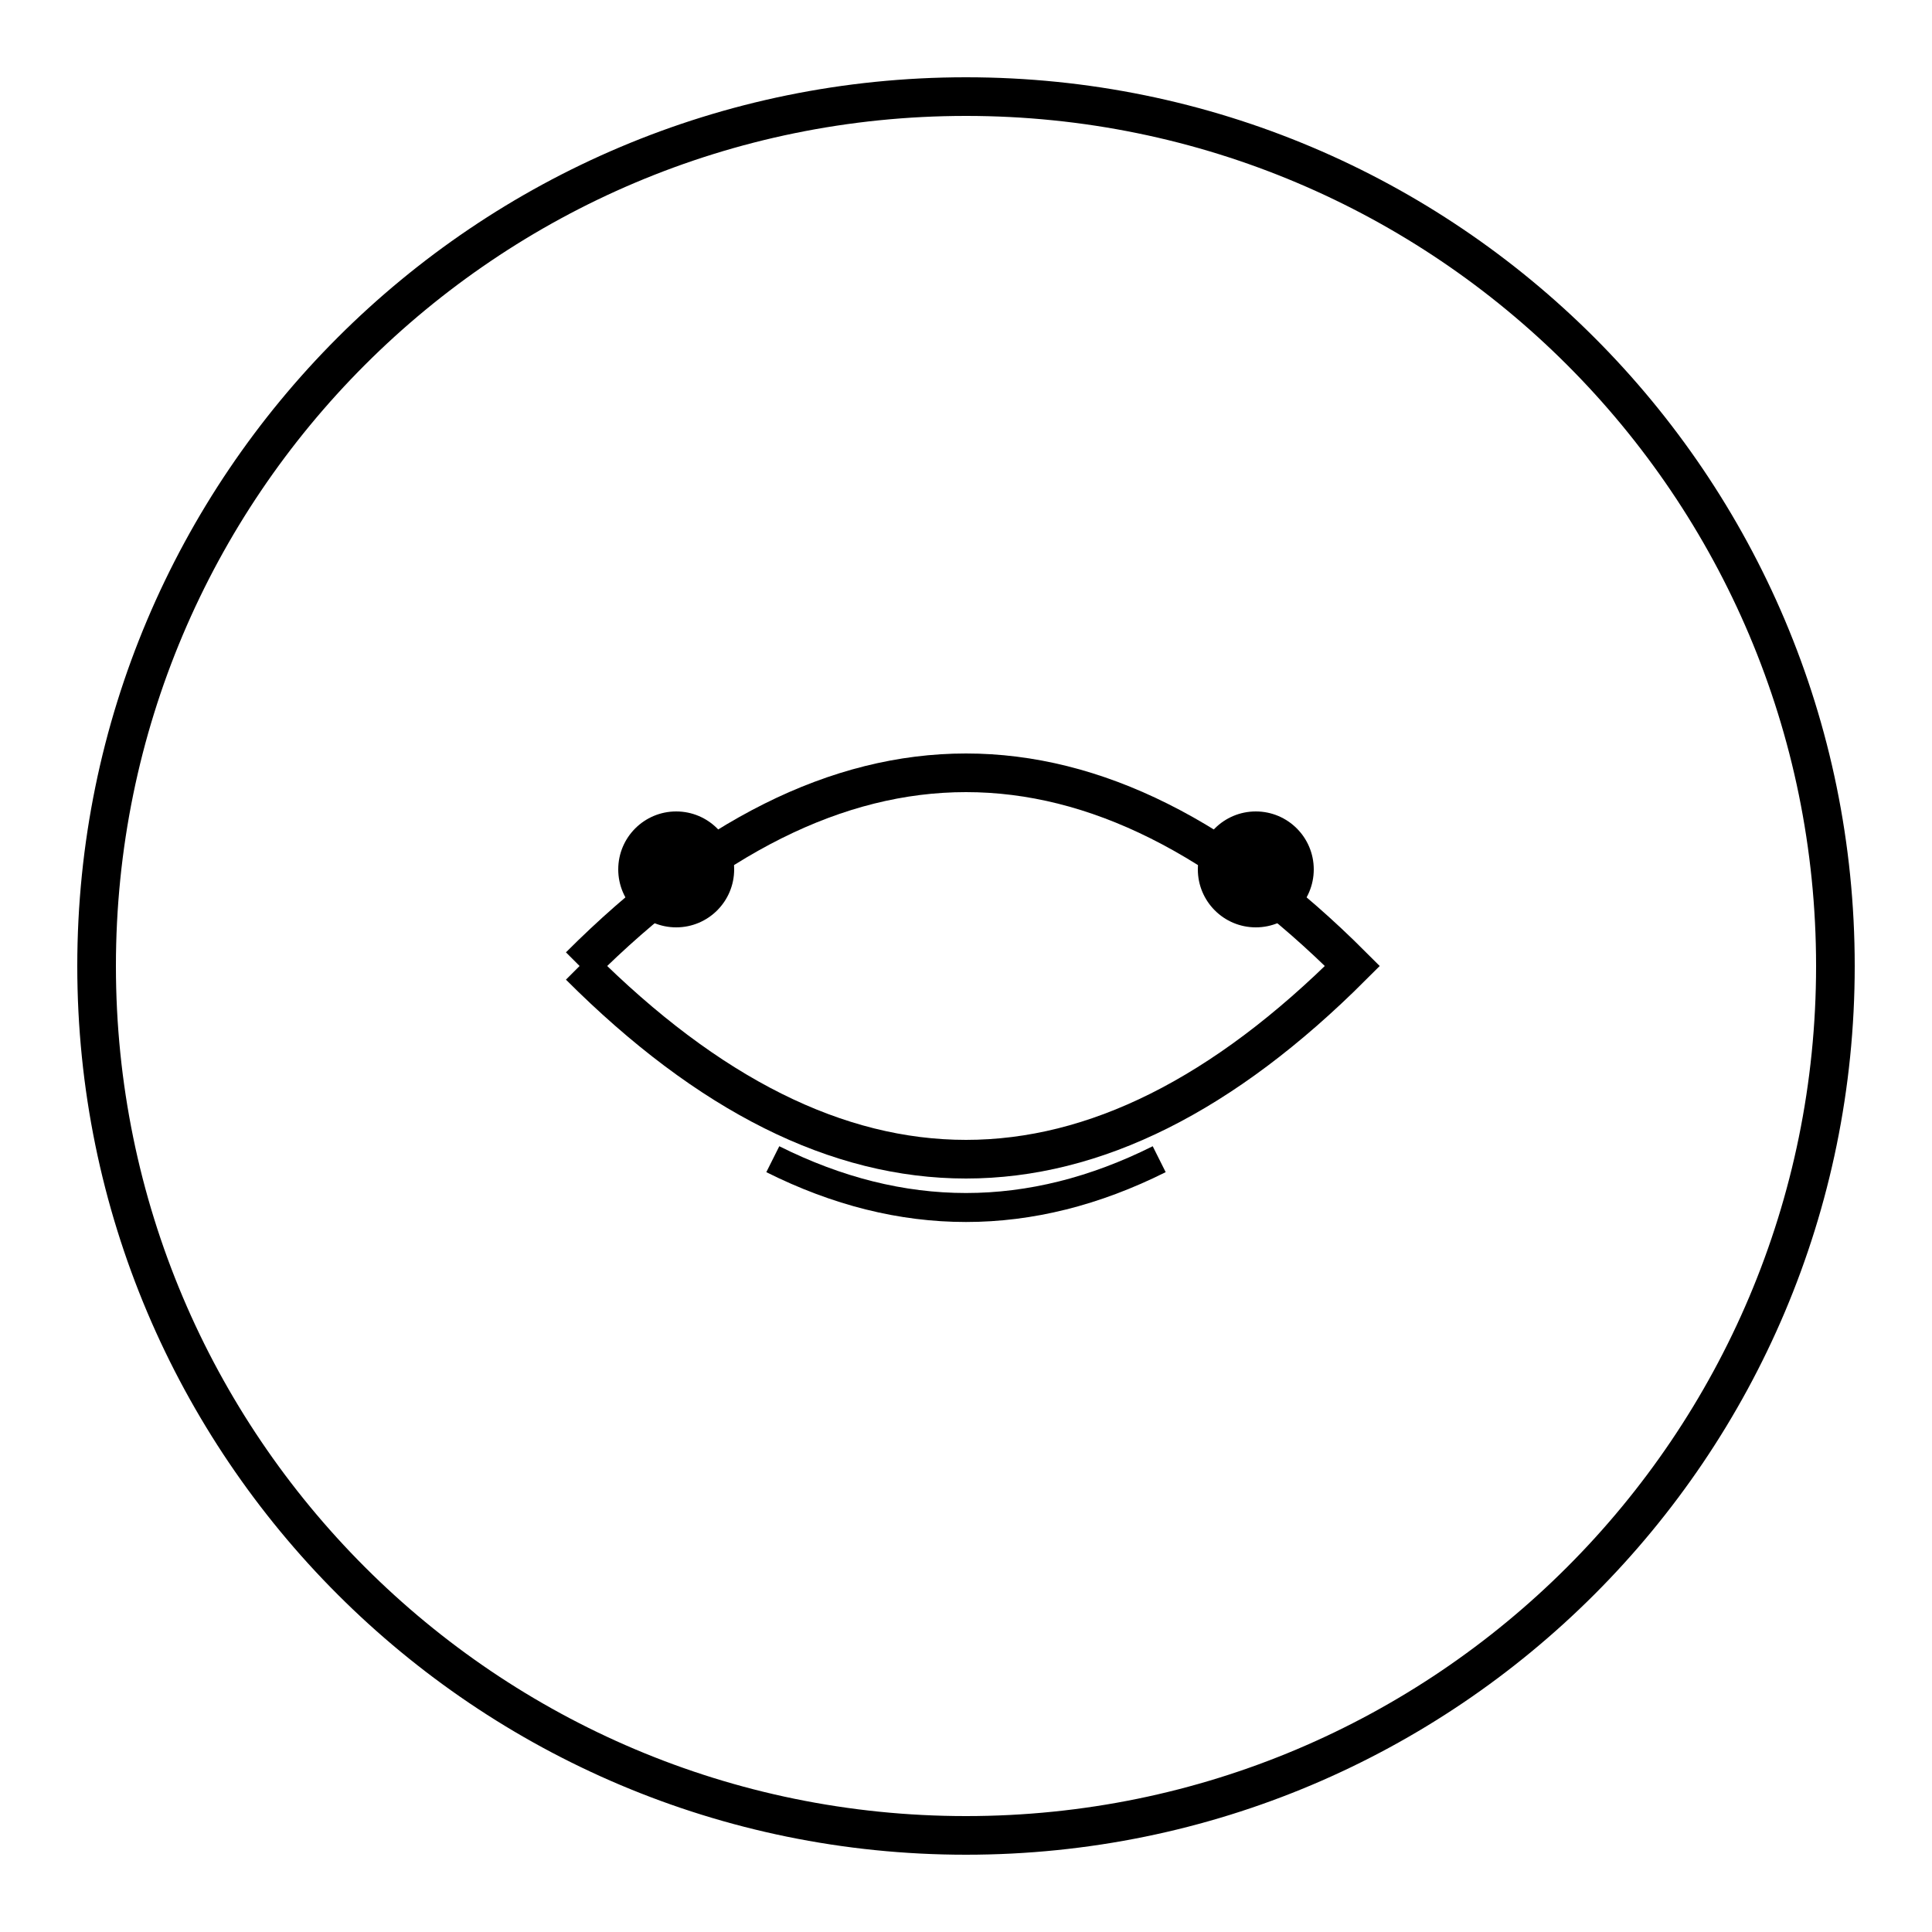
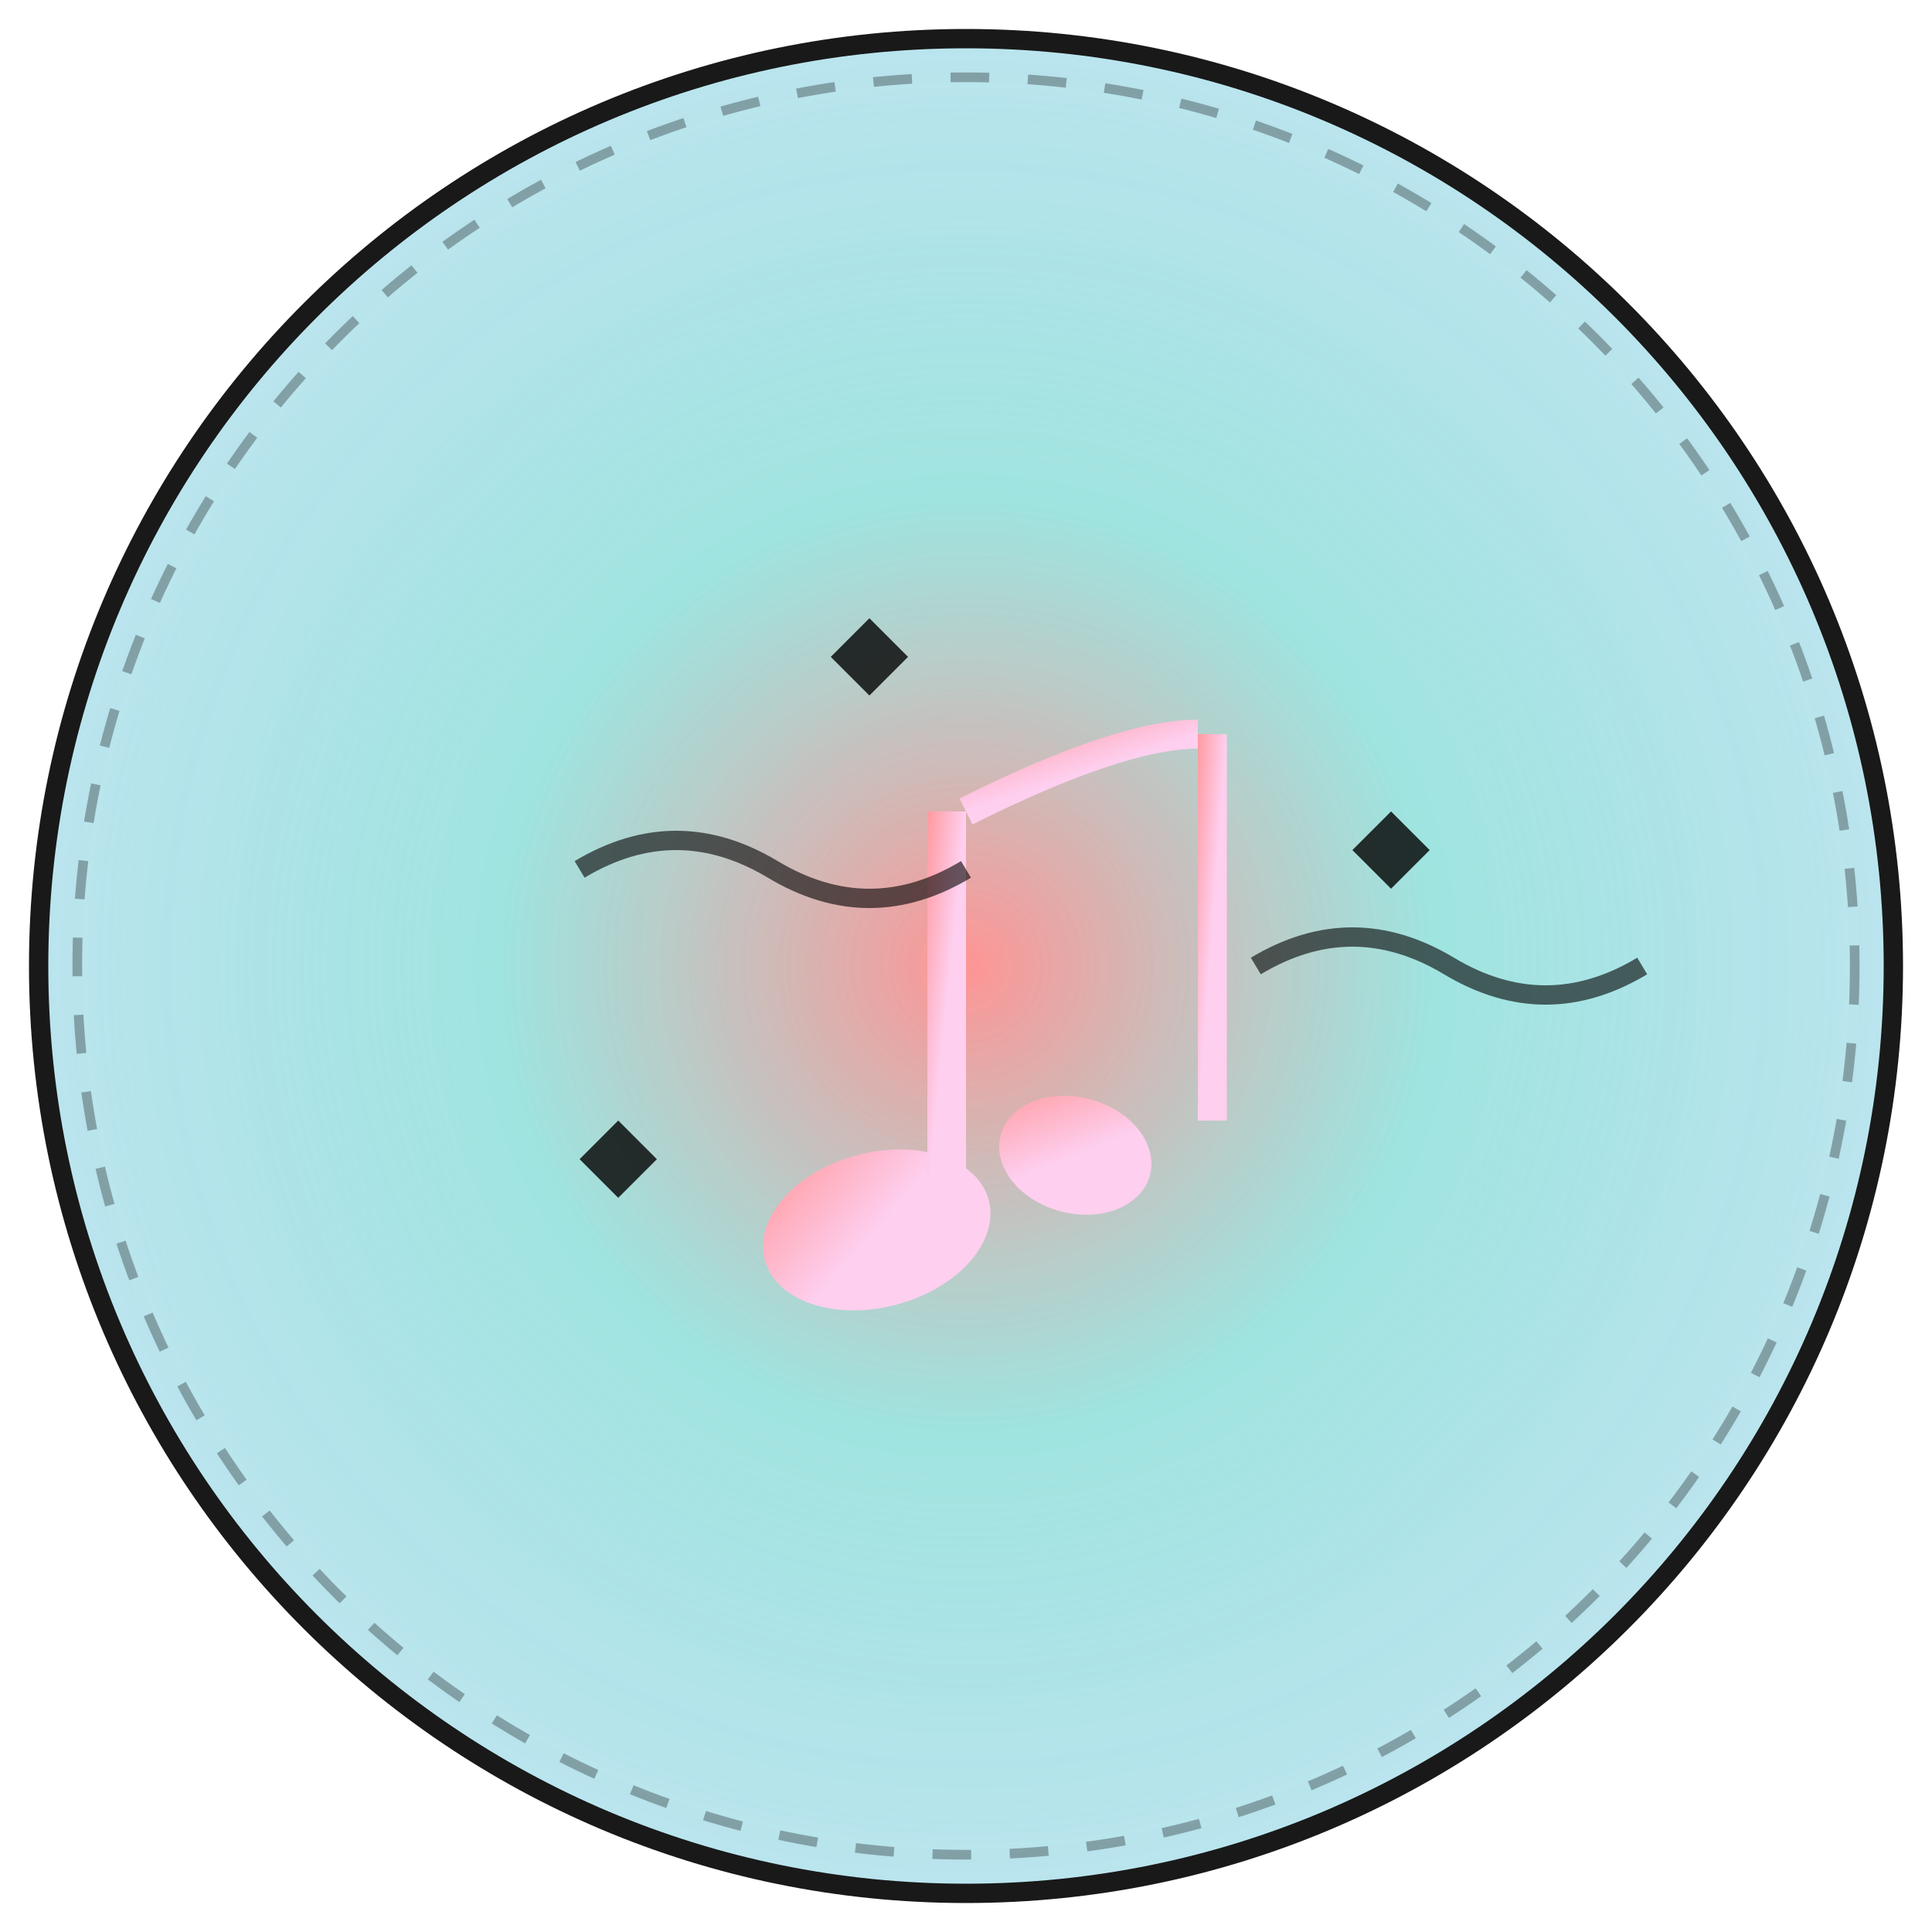
<svg xmlns="http://www.w3.org/2000/svg" width="100" height="100" viewBox="0 0 100 100" fill="none">
-   <circle cx="50" cy="50" r="45" stroke="currentColor" stroke-width="2" fill="none" />
-   <path d="M30 50 Q50 30 70 50 Q50 70 30 50" stroke="currentColor" stroke-width="2" fill="none" />
-   <circle cx="35" cy="45" r="3" fill="currentColor" />
-   <circle cx="65" cy="45" r="3" fill="currentColor" />
-   <path d="M40 60 Q50 65 60 60" stroke="currentColor" stroke-width="1.5" fill="none" />
+   <defs>
+     <radialGradient id="bgGradient" cx="50%" cy="50%" r="50%">
+       <stop offset="0%" style="stop-color:#ff6b6b;stop-opacity:0.8" />
+       <stop offset="50%" style="stop-color:#4ecdc4;stop-opacity:0.6" />
+       <stop offset="100%" style="stop-color:#45b7d1;stop-opacity:0.4" />
+     </radialGradient>
+     <linearGradient id="musicGradient" x1="0%" y1="0%" x2="100%" y2="100%">
+       <stop offset="0%" style="stop-color:#ff9a9e" />
+       <stop offset="50%" style="stop-color:#fecfef" />
+       <stop offset="100%" style="stop-color:#fecfef" />
+     </linearGradient>
+   </defs>
+   <circle cx="50" cy="50" r="48" fill="url(#bgGradient)" stroke="currentColor" stroke-width="1" opacity="0.9" />
+   <g transform="translate(50,50)">
+     <ellipse cx="-8" cy="12" rx="6" ry="4" fill="url(#musicGradient)" transform="rotate(-15)" />
+     <rect x="-2" y="-8" width="2" height="20" fill="url(#musicGradient)" />
+     <ellipse cx="8" cy="8" rx="4" ry="3" fill="url(#musicGradient)" transform="rotate(15)" />
+     <rect x="12" y="-12" width="1.5" height="20" fill="url(#musicGradient)" />
+     <path d="M 0 -8 Q 8 -12 12 -12" stroke="url(#musicGradient)" stroke-width="1.5" fill="none" />
+     <path d="M -20 -5 Q -15 -8 -10 -5 Q -5 -2 0 -5" stroke="currentColor" stroke-width="1" fill="none" opacity="0.6" />
+     <path d="M 15 0 Q 20 -3 25 0 Q 30 3 35 0" stroke="currentColor" stroke-width="1" fill="none" opacity="0.6" />
+     <g opacity="0.8">
+       <path d="M -18 8 L -16 10 L -18 12 L -20 10 Z" fill="currentColor" />
+       <path d="M 22 -8 L 24 -6 L 22 -4 L 20 -6 Z" fill="currentColor" />
+       <path d="M -5 -18 L -3 -16 L -5 -14 L -7 -16 Z" fill="currentColor" />
+     </g>
+   </g>
+   <circle cx="50" cy="50" r="46" stroke="currentColor" stroke-width="0.5" fill="none" opacity="0.3" stroke-dasharray="2,2" />
</svg>
